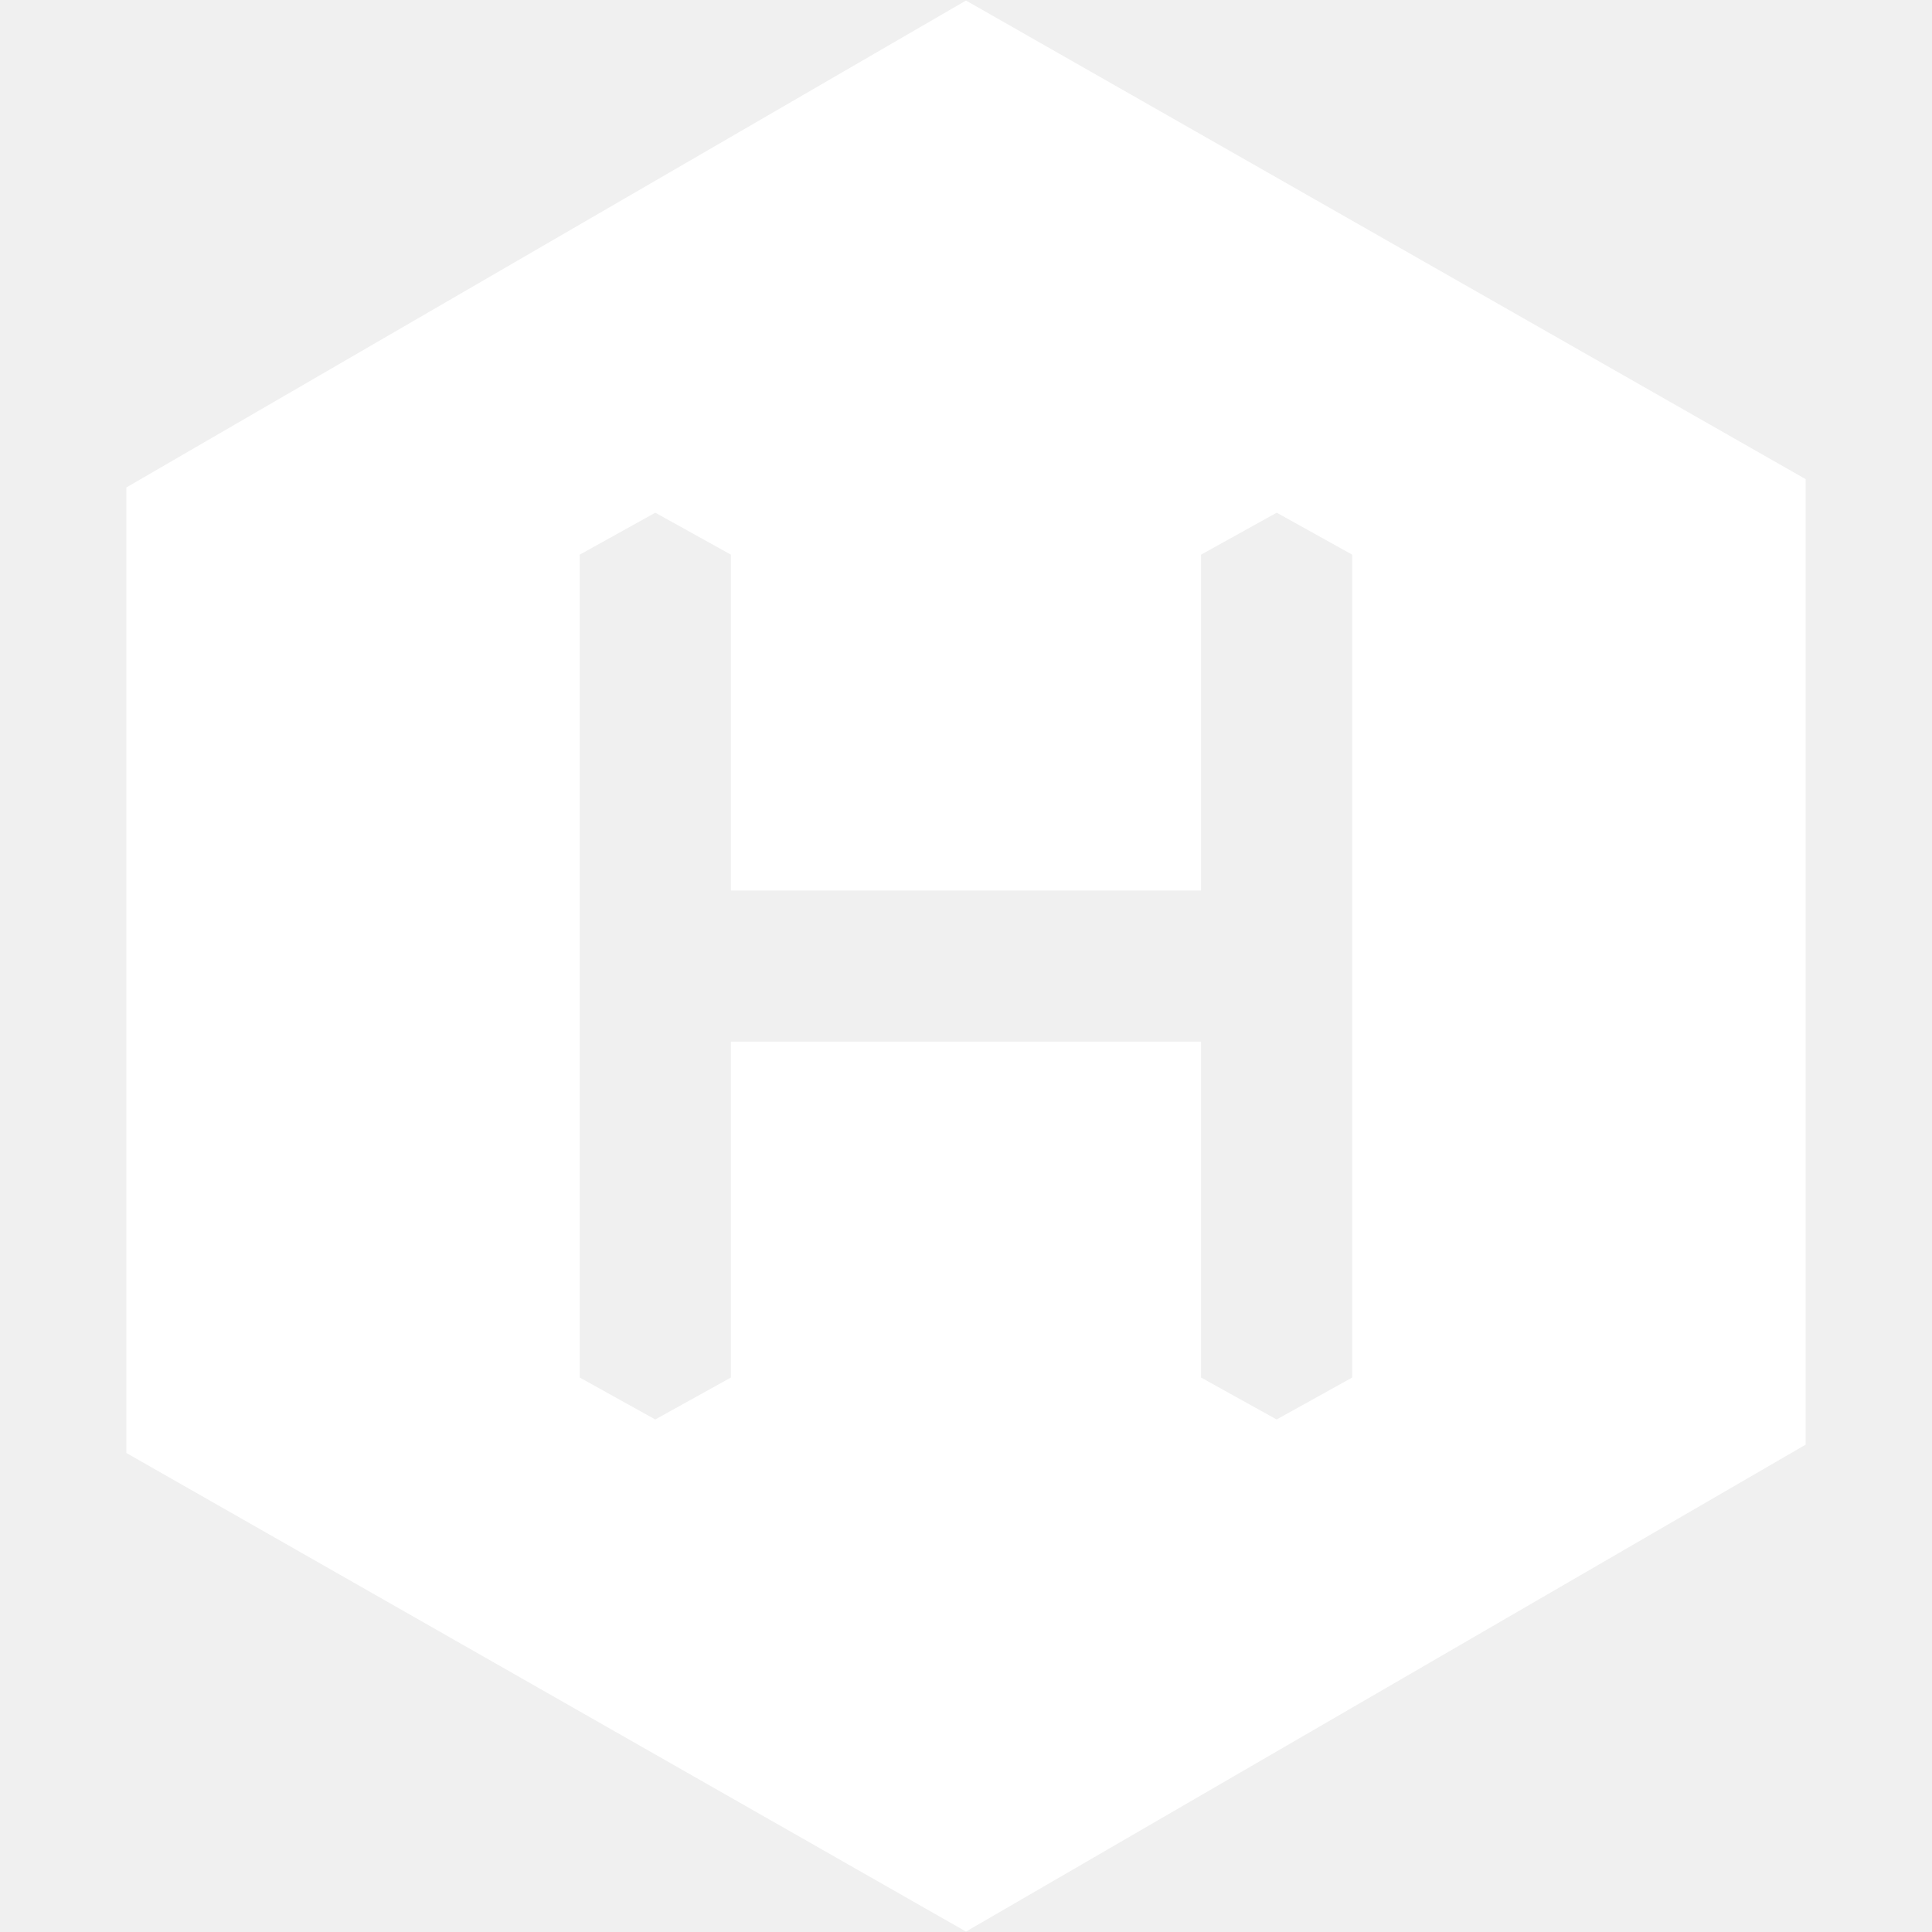
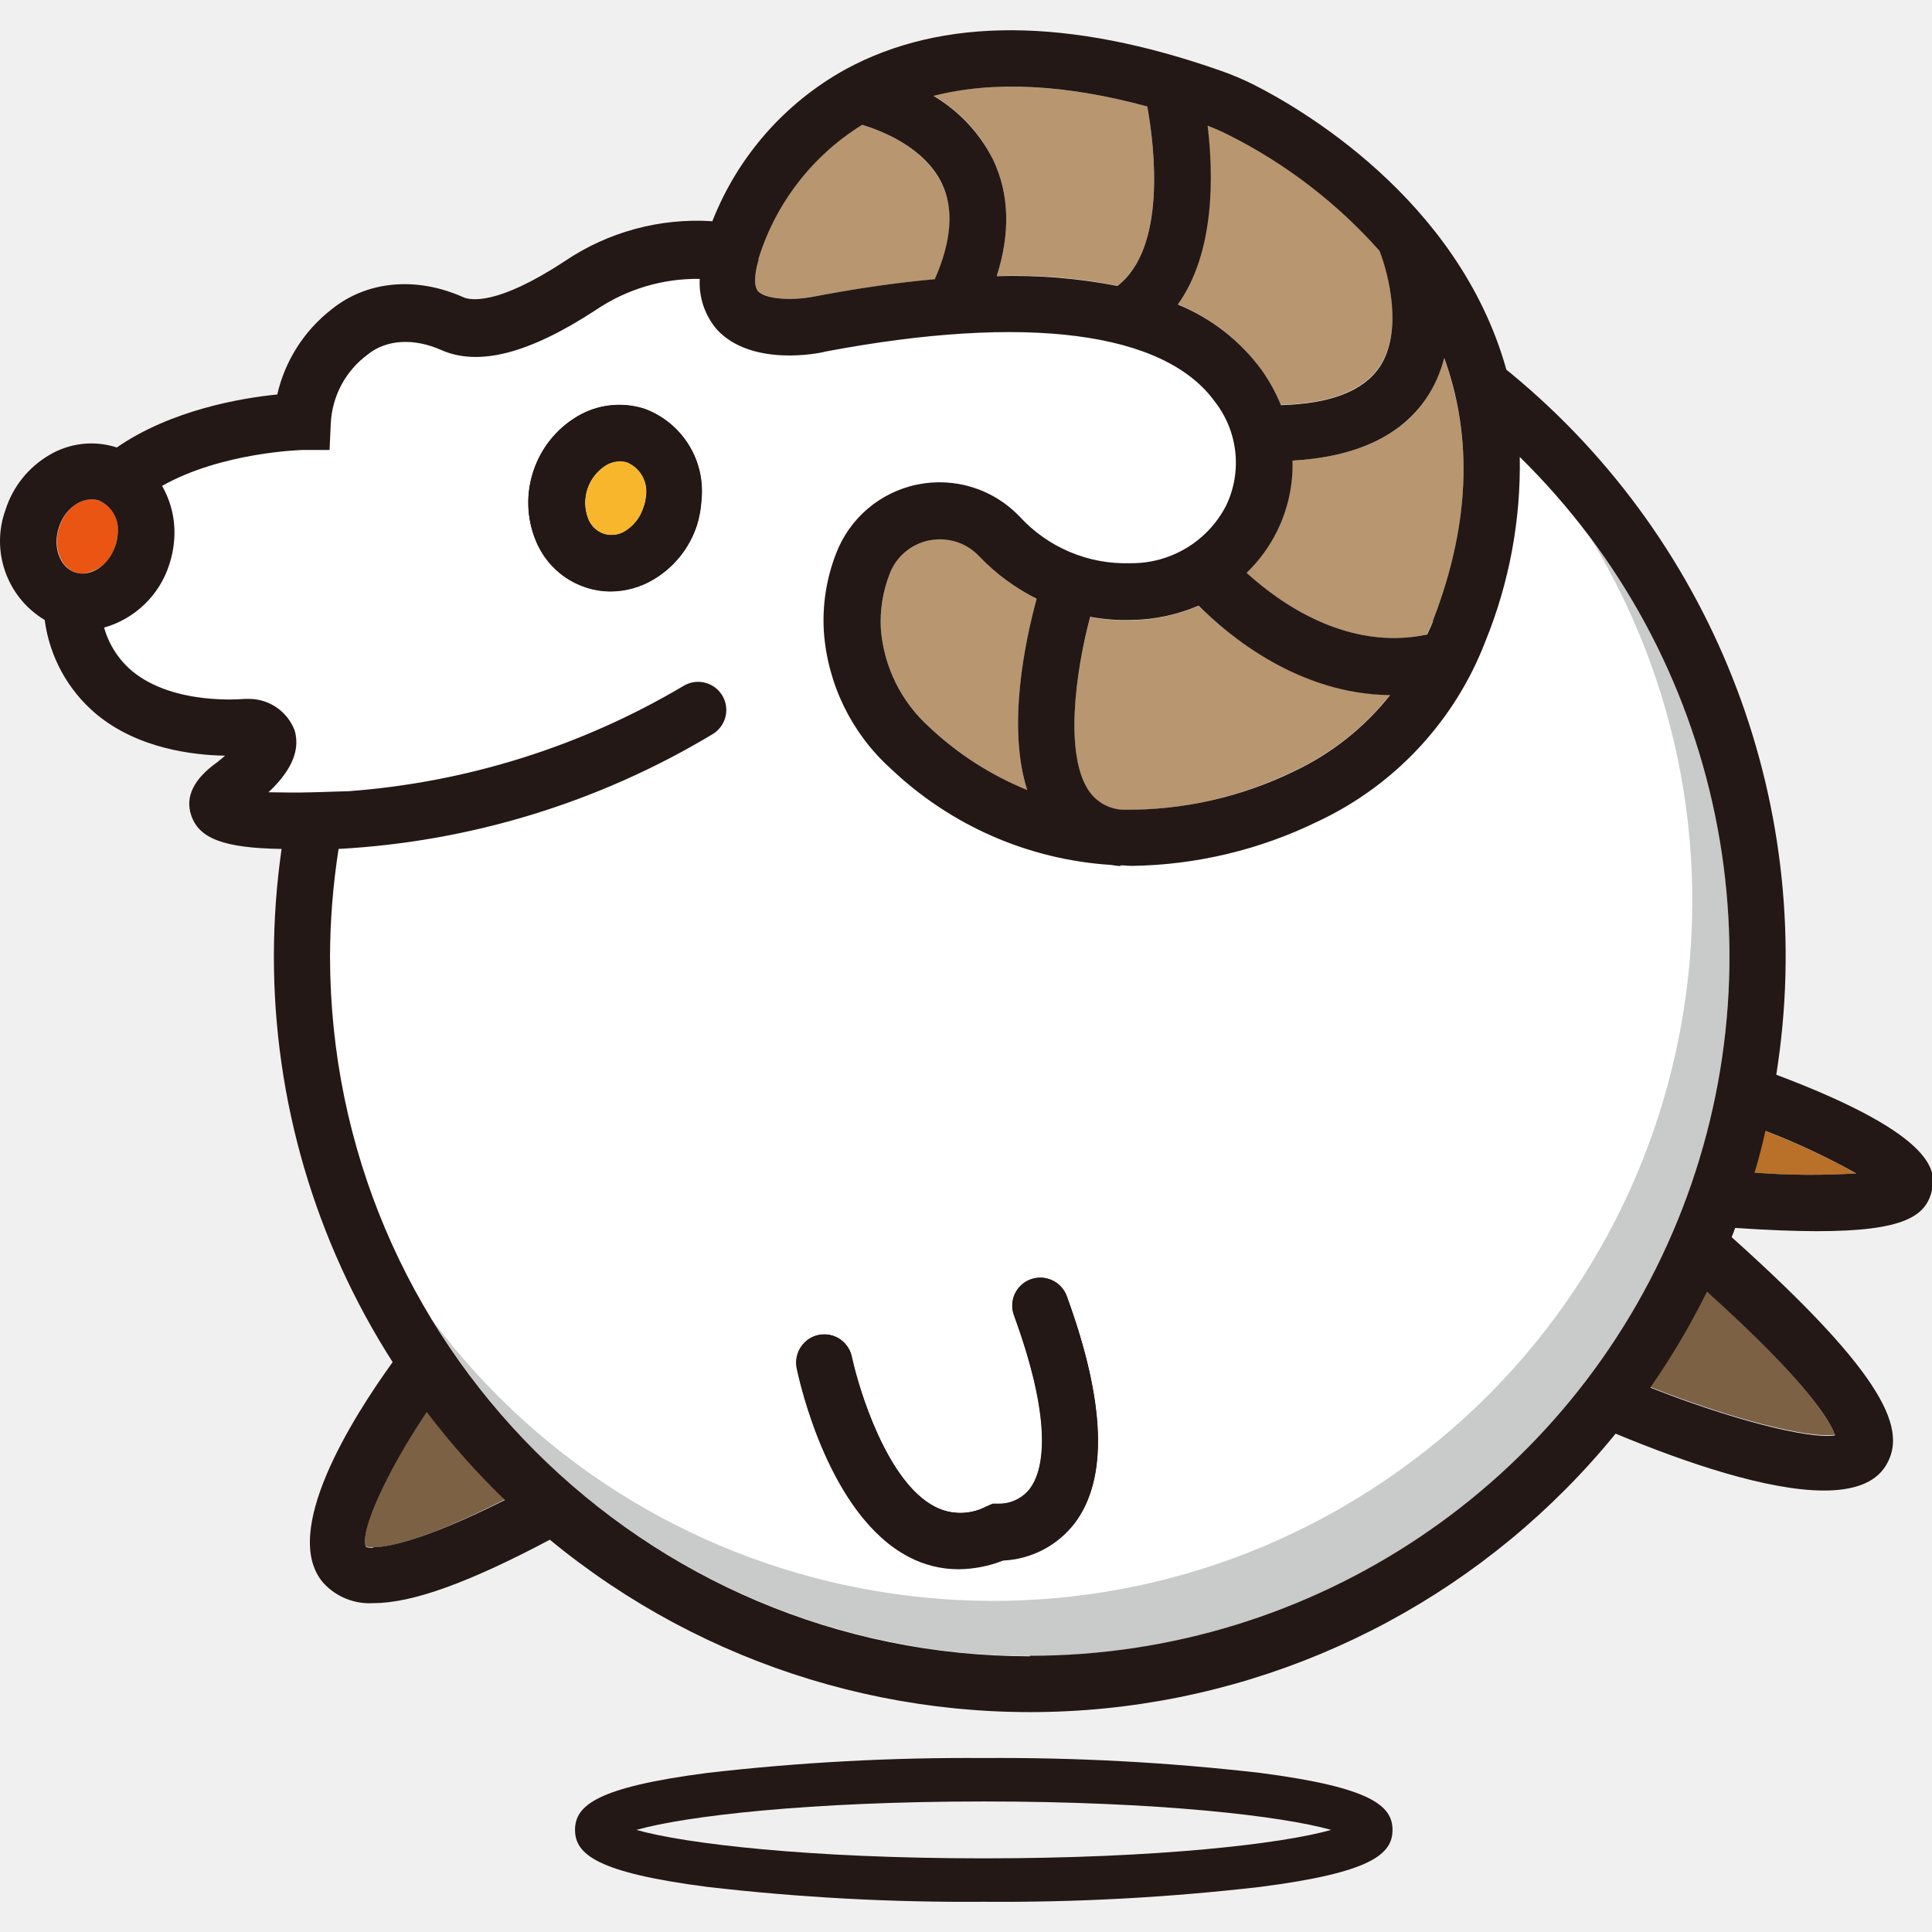
- <svg xmlns="http://www.w3.org/2000/svg" t="1542379931426" class="icon" style="" viewBox="0 0 1024 1024" version="1.1" p-id="1734" width="128" height="128">
-   <defs>
-     <style type="text/css" />
-   </defs>
-   <path d="M512 0.288L66.976 258.368v511.744L512 1023.776l445.024-258.08V253.952L512 0.288z m204.704 729.824l-40.064 22.24-40.064-22.24v-178.016h-249.184v178.016l-40.096 22.24-40.032-22.24V293.984l40.064-22.24 40.064 22.24v178.016h249.184V293.984l40.096-22.24 40.032 22.24v436.128z" fill="#ffffff" p-id="1735" />
+ <svg xmlns="http://www.w3.org/2000/svg" t="1594538886919" class="icon" viewBox="0 0 1057 1024" version="1.1" p-id="1256" width="200" height="200">
+   <path d="M326.481 984.644a211.742 27.44 0 1 0 423.484 0 211.742 27.44 0 1 0-423.484 0Z" fill="#EFEFEF" p-id="1257" />
+   <path d="M538.223 1023.963a1231.606 1231.606 0 0 1-151.219-8.137c-60.286-7.781-72.402-17.818-72.402-31.182s11.879-23.342 72.402-31.182a1244.258 1244.258 0 0 1 151.219-8.137 1244.258 1244.258 0 0 1 151.219 8.137c60.286 7.84 72.402 17.818 72.402 31.182s-11.879 23.401-72.402 31.182a1231.606 1231.606 0 0 1-151.219 8.137z m-190.063-39.319c26.787 7.603 94.675 15.561 190.063 15.561s163.276-7.959 190.063-15.561c-26.787-7.603-94.675-15.561-190.063-15.561s-163.276 7.959-190.063 15.561zM352.852 207.228a45.081 45.081 0 0 0-37.3 4.217 54.584 54.584 0 0 0-23.758 29.697 53.99 53.99 0 0 0 1.188 38.013 45.14 45.14 0 0 0 27.262 25.718 43.12 43.12 0 0 0 13.898 2.257 46.684 46.684 0 0 0 23.461-6.593 54.702 54.702 0 0 0 23.758-29.697 58.86 58.86 0 0 0 2.435-13.661 48.11 48.11 0 0 0-30.945-49.951z m-0.772 53.93a23.758 23.758 0 0 1-9.86 12.829 14.552 14.552 0 0 1-11.879 1.544 14.314 14.314 0 0 1-8.612-8.375 24.174 24.174 0 0 1 9.681-28.985 14.789 14.789 0 0 1 7.899-2.376 11.463 11.463 0 0 1 4.098 0.713 17.224 17.224 0 0 1 10.156 18.472 20.313 20.313 0 0 1-1.485 6.177zM588.055 816.557a52.445 52.445 0 0 1-39.26 20.432 66.997 66.997 0 0 1-24.411 4.752 57.375 57.375 0 0 1-27.025-6.652c-43.833-22.629-59.87-95.388-61.533-103.644a15.383 15.383 0 0 1 30.113-6.236c3.801 18.412 19.422 69.076 45.615 82.499a30.41 30.41 0 0 0 27.975 0l3.504-1.544h3.861a21.501 21.501 0 0 0 16.749-8.493c6.415-8.731 13.72-32.726-8.909-94.556a15.264 15.264 0 0 1 9.147-19.719 15.502 15.502 0 0 1 19.838 9.147c21.144 57.969 22.629 99.664 4.336 124.016z" fill="#231815" p-id="1258" />
+   <path d="M64.372 276.066a25.243 25.243 0 0 1-1.188 5.939 20.966 20.966 0 0 1-17.937 15.324 12.532 12.532 0 0 1-3.92-0.594c-8.434-2.91-12.413-14.195-8.909-24.768a22.926 22.926 0 0 1 9.8-13.007 15.443 15.443 0 0 1 7.899-2.257 14.73 14.73 0 0 1 4.098 0.653 17.224 17.224 0 0 1 10.156 18.709z" fill="#EA5514" p-id="1259" />
+   <path d="M276.233 803.847c-45.259 22.986-64.562 26.193-71.986 26.193a13.007 13.007 0 0 1-3.979-0.416c-3.801-8.256 11.582-41.576 33.202-73.887a422.296 422.296 0 0 0 42.764 48.11z" fill="#7D6144" p-id="1260" />
+   <path d="M1015.458 625.485a394.321 394.321 0 0 1-55.772-0.416c2.257-7.603 4.217-15.205 5.939-22.867a382.798 382.798 0 0 1 49.832 23.283z" fill="#B97028" p-id="1261" />
+   <path d="M1003.876 768.447c-14.314 2.257-57.553-8.909-100.971-26.074a419.266 419.266 0 0 0 31.182-52.445c55.178 50.129 67.413 71.452 69.789 78.52z" fill="#7D6144" p-id="1262" />
+   <path d="M511.673 136.311c-20.432 1.841-42.467 4.93-65.869 9.325-9.681 2.079-26.252 2.257-30.945-2.851-2.376-2.554-2.257-8.731 0-17.046v-0.772a132.272 132.272 0 0 1 56.722-73.174c10.572 3.207 34.152 12.354 43.596 32.073 6.949 13.898 5.642 31.479-3.504 52.445zM611.337 139.815a285.985 285.985 0 0 0-66.047-5.346c7.603-23.758 6.949-45.318-2.198-64.146a84.34 84.34 0 0 0-32.37-34.568c32.905-8.078 72.046-5.939 117.007 5.939 3.861 21.62 10.632 77.569-16.393 98.12zM754.538 184.301c-8.969 13.067-27.025 19.957-53.99 20.669a84.281 84.281 0 0 0-10.691-19.422 106.198 106.198 0 0 0-45.615-35.637c20.254-28.391 19.541-70.62 16.215-97.823a119.383 119.383 0 0 1 11.107 4.692 274.7 274.7 0 0 1 83.152 63.612c4.93 12.413 13.186 44.368-0.178 63.909zM783.938 323.344c-1.069 2.495-2.198 4.811-3.326 7.306-44.071 9.325-81.252-17.818-98.773-33.736a87.251 87.251 0 0 0 16.749-22.689 82.677 82.677 0 0 0 8.434-38.725c34.389-1.96 59.395-13.304 73.174-33.914a72.64 72.64 0 0 0 9.741-22.332c14.136 38.428 16.512 86.003-5.999 144.091zM561.98 415.762a175.511 175.511 0 0 1-53.455-34.449 80.302 80.302 0 0 1-26.609-53.871 72.521 72.521 0 0 1 4.692-29.697A28.806 28.806 0 0 1 508.407 279.155a32.37 32.37 0 0 1 6.058-0.832 29.341 29.341 0 0 1 21.263 9.147 115.819 115.819 0 0 0 31.42 23.758c-6.236 22.926-16.215 69.907-5.167 104.534zM760.477 363.614a146.348 146.348 0 0 1-52.327 41.576 207.881 207.881 0 0 1-93.903 21.441 23.758 23.758 0 0 1-18.709-10.453c-13.067-19.719-7.306-64.146 0.891-95.031a116.235 116.235 0 0 0 22.867 1.722 99.13 99.13 0 0 0 36.468-7.899c16.452 16.215 54.702 48.169 104.713 48.644z" fill="#B89670" p-id="1263" />
+   <path d="M831.513 233.54a255.397 255.397 0 0 1-18.947 100.971 179.847 179.847 0 0 1-91.23 98.476 239.717 239.717 0 0 1-101.624 24.352c-2.198 0-4.336 0-6.474-0.297v0.416a48.466 48.466 0 0 1-5.346-0.713 192.617 192.617 0 0 1-120.452-52.742 111.068 111.068 0 0 1-36.528-74.778 102.396 102.396 0 0 1 6.593-42.586 60.701 60.701 0 0 1 100.436-20.551 78.995 78.995 0 0 0 60.582 25.718 58.563 58.563 0 0 0 52.327-31.242 54.346 54.346 0 0 0-5.939-57.078c-27.678-38.488-103.287-48.288-213.048-27.618-3.682 0.832-40.626 8.196-59.395-11.879a39.854 39.854 0 0 1-9.978-28.509 98.001 98.001 0 0 0-56.662 16.571c-36.468 23.758-64.324 31.123-84.875 22.095-15.027-6.652-29.994-5.939-40.151 2.376a50.01 50.01 0 0 0-20.254 37.834l-0.653 14.908h-14.492c-0.475 0-44.19 1.128-76.857 19.6A52.089 52.089 0 0 1 95.139 278.145a53.099 53.099 0 0 1-2.792 13.78 52.505 52.505 0 0 1-35.221 34.508 47.516 47.516 0 0 0 15.205 23.758c22.986 19.422 60.998 15.68 61.414 15.68h3.029a26.668 26.668 0 0 1 24.352 17.165c3.861 12.829-4.158 24.471-14.314 34.033 5.939 0 14.077 0.416 24.886 0l19.184-0.594a420.395 420.395 0 0 0 183.054-57.672 15.443 15.443 0 0 1 15.799 26.431 442.312 442.312 0 0 1-204.436 62.364 382.798 382.798 0 1 0 646.273-213.821zM381.361 270.839a54.702 54.702 0 0 1-23.758 29.697 46.684 46.684 0 0 1-23.401 6.474 43.12 43.12 0 0 1-13.898-2.257 45.14 45.14 0 0 1-27.262-25.718 53.99 53.99 0 0 1-1.188-38.013 54.584 54.584 0 0 1 23.758-29.697 45.081 45.081 0 0 1 37.3-4.217 48.11 48.11 0 0 1 30.885 50.07 58.86 58.86 0 0 1-2.435 13.661z m206.693 545.599a52.445 52.445 0 0 1-39.26 20.432 66.997 66.997 0 0 1-24.411 4.752 57.375 57.375 0 0 1-27.025-6.533c-43.833-22.629-59.87-95.388-61.533-103.644a15.383 15.383 0 0 1 30.113-6.236c3.801 18.412 19.422 69.076 45.615 82.499a30.41 30.41 0 0 0 27.975 0l3.504-1.544h3.861a21.501 21.501 0 0 0 16.749-8.493c6.415-8.731 13.72-32.726-8.909-94.556a15.264 15.264 0 0 1 9.147-19.719 15.502 15.502 0 0 1 19.838 9.147c21.144 57.969 22.629 99.664 4.336 124.016z" fill="#FFFFFF" p-id="1264" />
+   <path d="M946.204 506.577a382.739 382.739 0 0 1-709.647 199.209 382.739 382.739 0 0 0 633.8-427.641 381.135 381.135 0 0 1 75.847 228.432z" fill="#C9CACA" p-id="1265" />
+   <path d="M353.268 254.981a20.313 20.313 0 0 1-1.188 5.939 23.758 23.758 0 0 1-9.86 13.067 14.552 14.552 0 0 1-11.879 1.544 14.314 14.314 0 0 1-8.612-8.375 24.174 24.174 0 0 1 9.681-28.985 14.789 14.789 0 0 1 7.899-2.376 11.463 11.463 0 0 1 4.098 0.713 17.224 17.224 0 0 1 9.86 18.472z" fill="#F8B62D" p-id="1266" />
+   <path d="M352.852 207.228a44.902 44.902 0 0 0-37.24 4.217 54.94 54.94 0 0 0-22.57 67.65 44.308 44.308 0 0 0 41.16 28.034 45.971 45.971 0 0 0 23.342-6.593 53.455 53.455 0 0 0 23.758-29.697 56.009 56.009 0 0 0 2.495-13.72 48.05 48.05 0 0 0-30.945-49.891z m-0.772 53.93a23.401 23.401 0 0 1-9.86 12.829 13.72 13.72 0 0 1-20.61-6.89 24.233 24.233 0 0 1 9.681-28.985 16.274 16.274 0 0 1 7.959-2.257 12.71 12.71 0 0 1 4.039 0.653 17.343 17.343 0 0 1 10.156 18.472 24.708 24.708 0 0 1-1.366 6.177zM563.881 683.394a15.383 15.383 0 0 0-9.147 19.778c22.57 61.77 15.264 85.706 8.909 94.497a20.966 20.966 0 0 1-16.749 8.493h-3.801l-3.504 1.544a30.707 30.707 0 0 1-28.034 0.356c-26.134-13.542-41.576-64.146-45.556-82.558a15.443 15.443 0 0 0-30.232 6.236c1.722 8.256 17.818 81.014 61.592 103.644a58.147 58.147 0 0 0 27.084 6.652 67.947 67.947 0 0 0 24.352-4.752 52.445 52.445 0 0 0 39.2-20.432c18.353-24.352 16.868-66.047-4.336-124.016a15.443 15.443 0 0 0-19.778-9.444z" fill="#231815" p-id="1267" />
+   <path d="M971.803 571.495a413.208 413.208 0 0 0-145.279-383.808l-2.376-1.901C797.836 91.468 709.279 41.517 685.284 29.519a152.407 152.407 0 0 0-17.046-7.187C584.61-7.127 515.474-7.306 462.673 21.382a162.86 162.86 0 0 0-72.937 83.152A129.243 129.243 0 0 0 308.959 126.392c-37.359 24.589-51.911 21.323-55.475 19.719-25.837-11.523-52.802-8.969-72.105 6.652a82.44 82.44 0 0 0-29.697 46.565c-19.957 1.96-58.207 8.553-87.785 28.985a44.962 44.962 0 0 0-37.062 4.217 53.455 53.455 0 0 0-23.758 29.697 50.307 50.307 0 0 0 21.382 60.464A80.955 80.955 0 0 0 52.672 374.186c22.808 18.947 52.98 22.451 70.501 22.748l-4.217 3.504c-12.948 9.147-17.818 19.006-14.314 29.222 4.276 12.592 17.818 17.818 49.416 18.294a415.762 415.762 0 0 0-4.217 58.622 411.189 411.189 0 0 0 64.978 222.136c-22.332 30.945-61.533 93.25-38.013 120.69a34.152 34.152 0 0 0 27.678 11.166c21.204 0 52.327-11.344 96.338-34.686a413.03 413.03 0 0 0 583.077-58.029c38.606 16.037 83.152 31.123 114.038 31.123 15.621 0 27.678-3.861 33.677-13.423 11.879-19.125 1.663-48.169-84.222-125.204l1.96-5.049c17.818 1.188 32.489 1.782 44.843 1.782 47.516 0 59.692-8.315 62.721-22.332 1.782-8.731 6.118-28.925-85.112-63.255z m-357.615-144.982a23.758 23.758 0 0 1-18.591-10.513c-13.126-19.66-7.365-64.087 0.832-95.031a108.098 108.098 0 0 0 22.867 1.722 96.991 96.991 0 0 0 36.468-7.84c16.393 16.452 54.702 48.466 104.772 48.941a147.239 147.239 0 0 1-52.327 41.576 207.881 207.881 0 0 1-94.022 21.144z m-52.208-10.81a173.61 173.61 0 0 1-53.455-34.33 80.539 80.539 0 0 1-26.609-53.871 71.867 71.867 0 0 1 4.692-29.697A29.163 29.163 0 0 1 508.407 279.155a32.548 32.548 0 0 1 5.939-0.594 29.282 29.282 0 0 1 21.323 9.206 115.582 115.582 0 0 0 31.479 23.342c-6.296 23.045-16.274 69.967-5.167 104.594z m222.076-92.418c-0.95 2.554-2.138 4.93-3.267 7.365-44.13 9.325-81.252-17.818-98.773-33.736a83.509 83.509 0 0 0 16.63-22.689 82.202 82.202 0 0 0 8.493-38.725c34.389-1.96 59.038-13.304 73.115-33.974a70.383 70.383 0 0 0 9.86-22.214c13.958 38.369 16.274 86.003-6.236 143.973zM671.563 57.019a275.947 275.947 0 0 1 83.152 63.671c4.87 12.354 13.126 44.249 0 63.73-8.969 13.126-27.084 20.016-53.93 20.729a93.071 93.071 0 0 0-10.691-19.422 106.91 106.91 0 0 0-45.734-35.637c20.313-28.391 19.6-70.561 16.334-97.823a118.373 118.373 0 0 1 10.869 4.752z m-43.833-15.086c3.861 21.56 10.691 77.213-16.393 98.001a296.201 296.201 0 0 0-66.047-5.346c7.603-23.758 6.949-45.318-2.138-64.087a85.231 85.231 0 0 0-32.429-34.568c32.905-8.315 72.046-6.296 117.007 5.821zM414.979 125.738v-0.713A132.153 132.153 0 0 1 471.701 51.792c10.572 3.207 34.093 12.295 43.596 32.073 6.652 13.898 5.346 31.539-3.861 52.386q-30.648 2.732-65.869 9.444c-9.622 2.019-26.134 2.198-30.826-2.91-2.198-2.613-2.198-8.553 0.238-17.046zM32.24 271.968a22.926 22.926 0 0 1 9.978-13.007 16.215 16.215 0 0 1 7.899-2.257 12.829 12.829 0 0 1 4.098 0.653 17.403 17.403 0 0 1 10.156 18.472 23.283 23.283 0 0 1-1.307 6.474c-3.504 10.572-13.601 17.165-21.976 14.373s-12.413-13.958-8.85-24.708z m102.99 124.729z m69.017 433.581a10.572 10.572 0 0 1-3.979-0.416c-3.801-8.196 11.582-41.576 33.202-73.827a416.653 416.653 0 0 0 42.764 48.11c-45.199 22.689-64.681 25.837-71.986 25.837z m359.159 59.395a383.273 383.273 0 0 1-382.858-382.798 388.025 388.025 0 0 1 4.692-58.919A443.975 443.975 0 0 0 389.736 385.233a15.407 15.407 0 1 0-15.74-26.49 420.692 420.692 0 0 1-183.054 57.613l-19.184 0.594c-10.75 0.356-18.828 0-24.886 0 10.156-9.503 18.175-21.382 14.255-34.033A26.787 26.787 0 0 0 136.715 365.871h-2.97c-0.356 0-38.488 3.861-61.533-15.264a48.11 48.11 0 0 1-15.264-23.758 52.445 52.445 0 0 0 35.637-34.389 56.009 56.009 0 0 0 2.732-13.839 51.258 51.258 0 0 0-6.652-29.282c32.726-18.531 76.441-19.66 77.213-19.66h14.433l0.653-14.433a49.713 49.713 0 0 1 20.194-37.775c10.156-8.256 25.183-9.147 40.21-2.495 20.61 9.147 48.347 1.901 84.934-22.095a98.714 98.714 0 0 1 56.544-16.809 39.26 39.26 0 0 0 9.503 27.856c18.947 20.313 55.831 12.948 59.395 11.879 109.761-20.729 185.371-10.929 212.989 27.559a54.168 54.168 0 0 1 5.939 57.019 58.088 58.088 0 0 1-52.267 31.242 78.638 78.638 0 0 1-60.642-25.599 60.582 60.582 0 0 0-100.436 20.551 100.971 100.971 0 0 0-6.593 42.527 111.602 111.602 0 0 0 36.528 74.837 192.557 192.557 0 0 0 120.393 52.742 52.564 52.564 0 0 0 5.346 0.653v-0.416c2.138 0 4.276 0.297 6.474 0.297a239.479 239.479 0 0 0 101.565-24.352 180.025 180.025 0 0 0 91.586-98.417 254.803 254.803 0 0 0 18.828-100.971 382.679 382.679 0 0 1-268.048 655.895zM1003.876 768.804c-14.255 2.257-57.613-8.969-100.971-26.134a414.218 414.218 0 0 0 31.063-52.445c55.296 49.832 67.532 71.155 69.907 78.282z m-43.952-143.735c2.257-7.543 4.276-15.146 5.939-22.867a382.798 382.798 0 0 1 49.713 23.283 404.774 404.774 0 0 1-55.653-0.416z" fill="#231815" p-id="1268" />
</svg>
